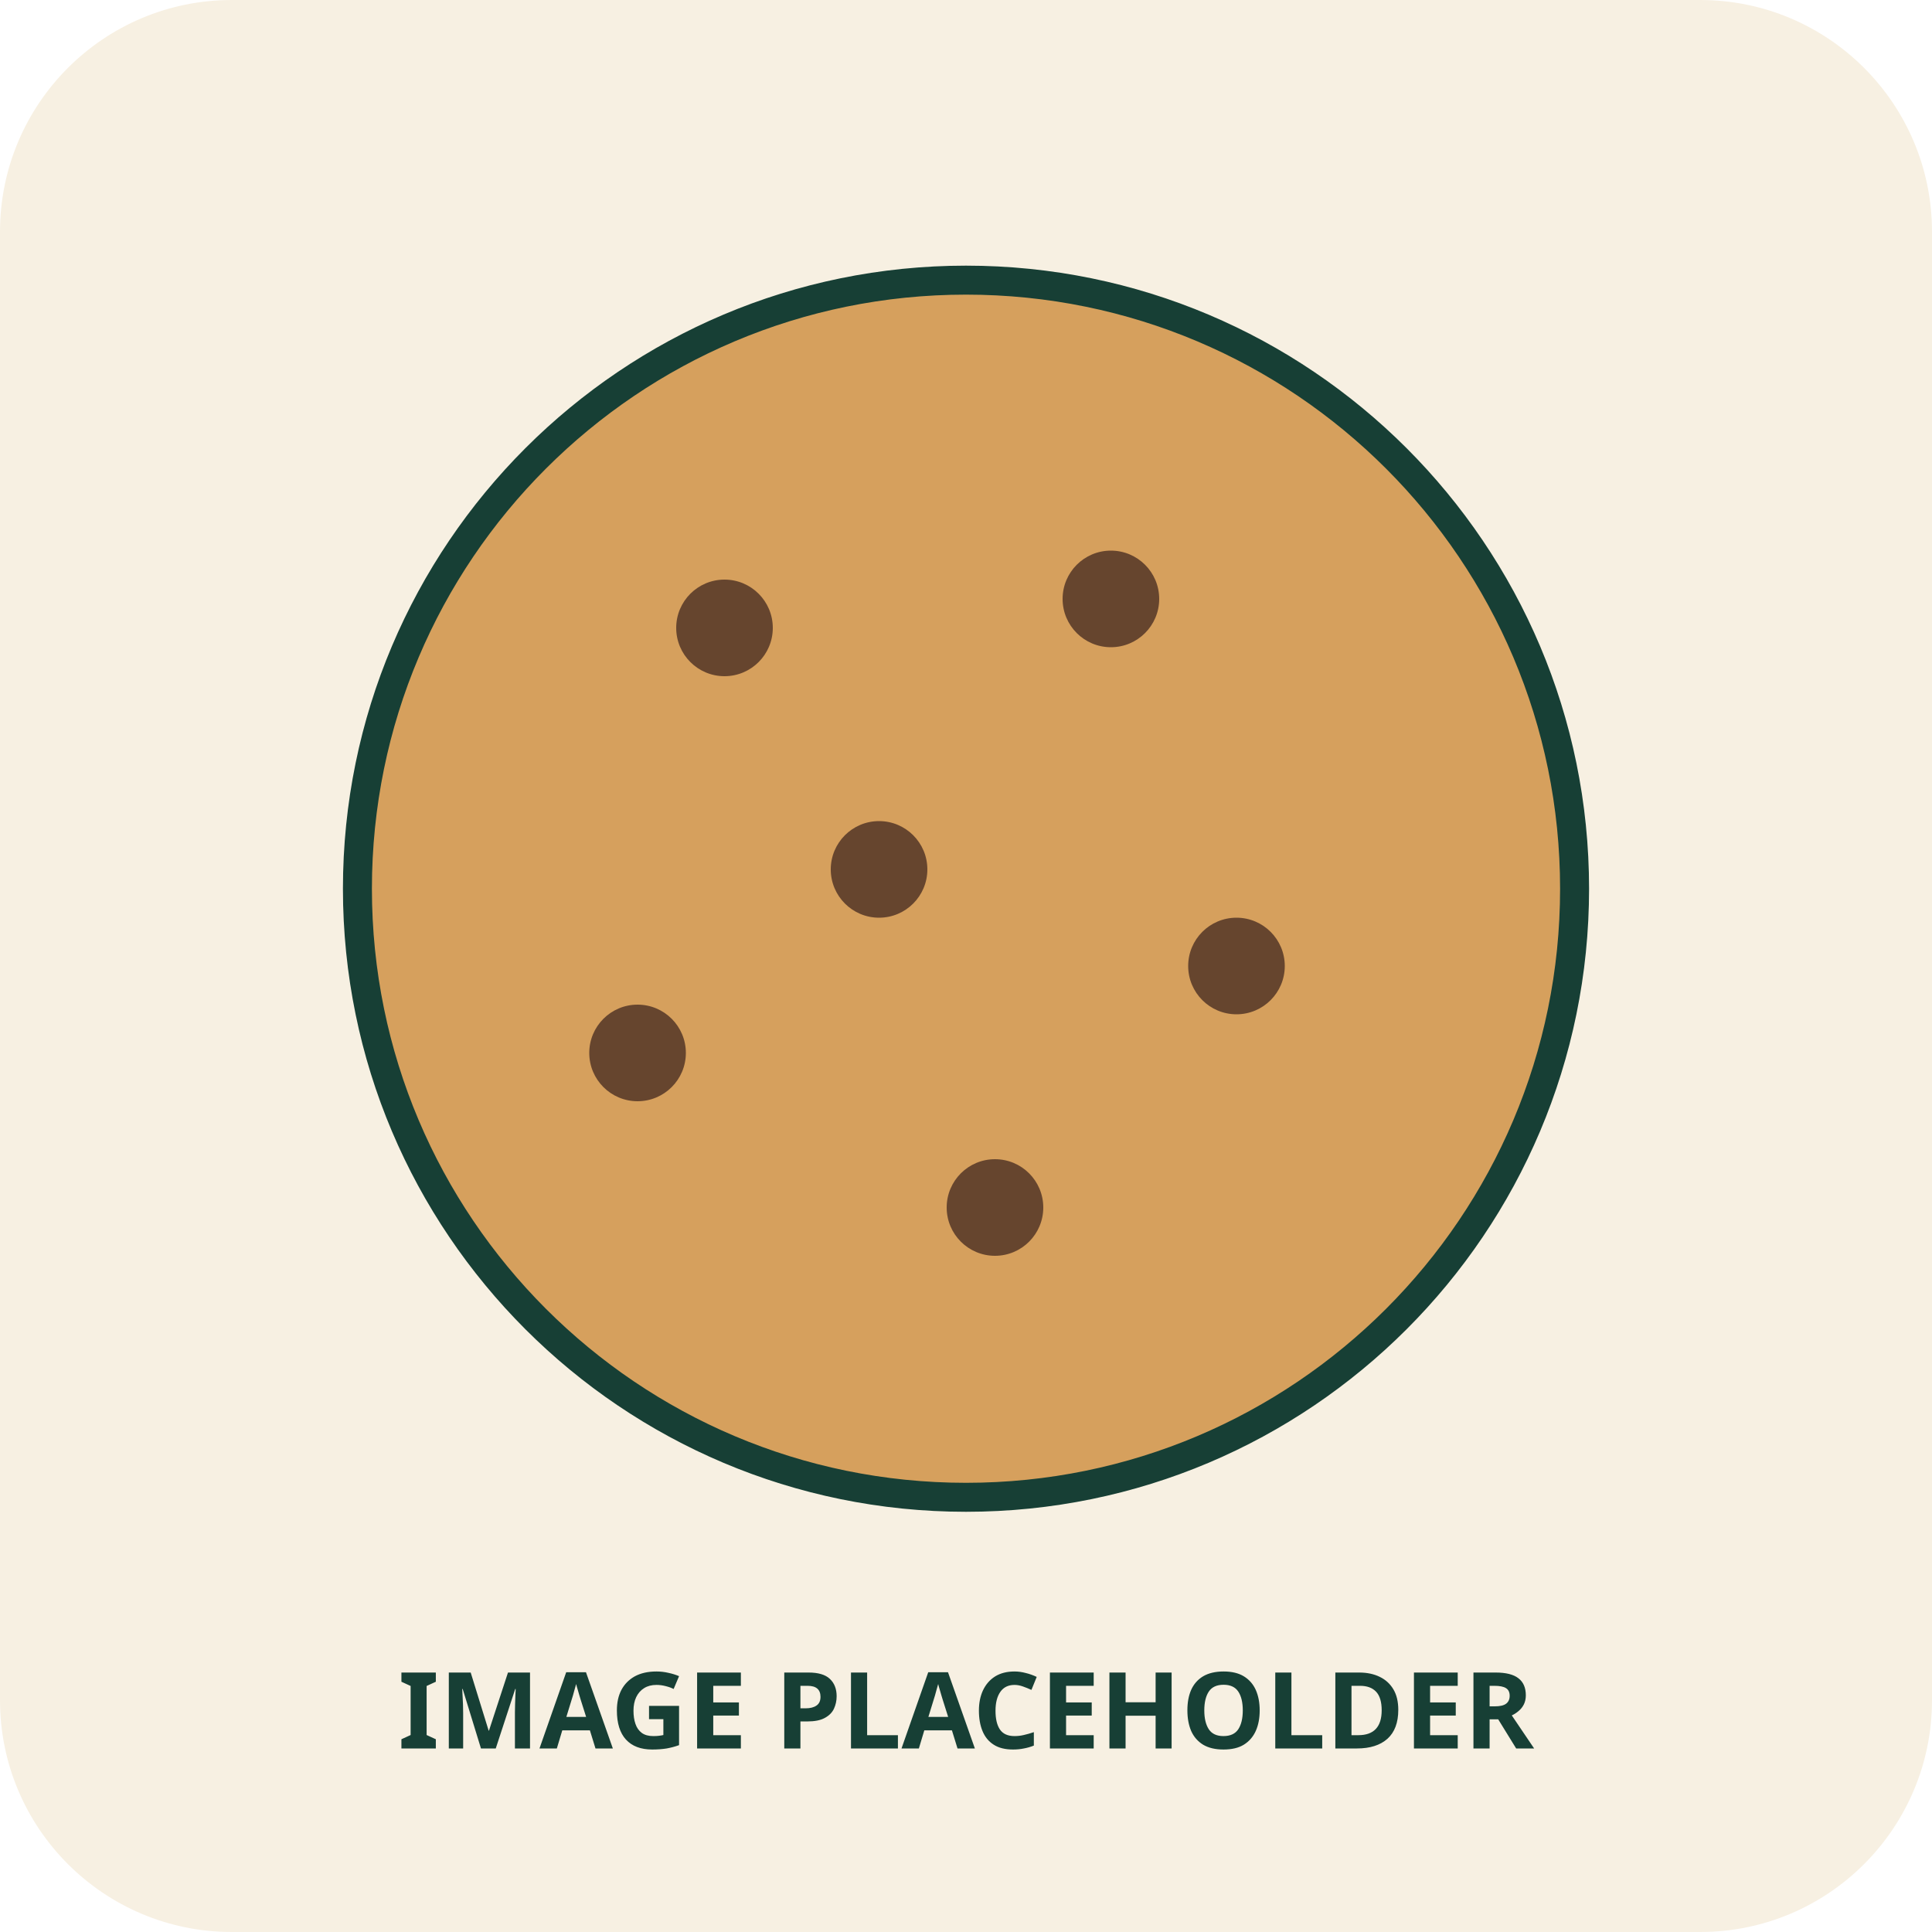
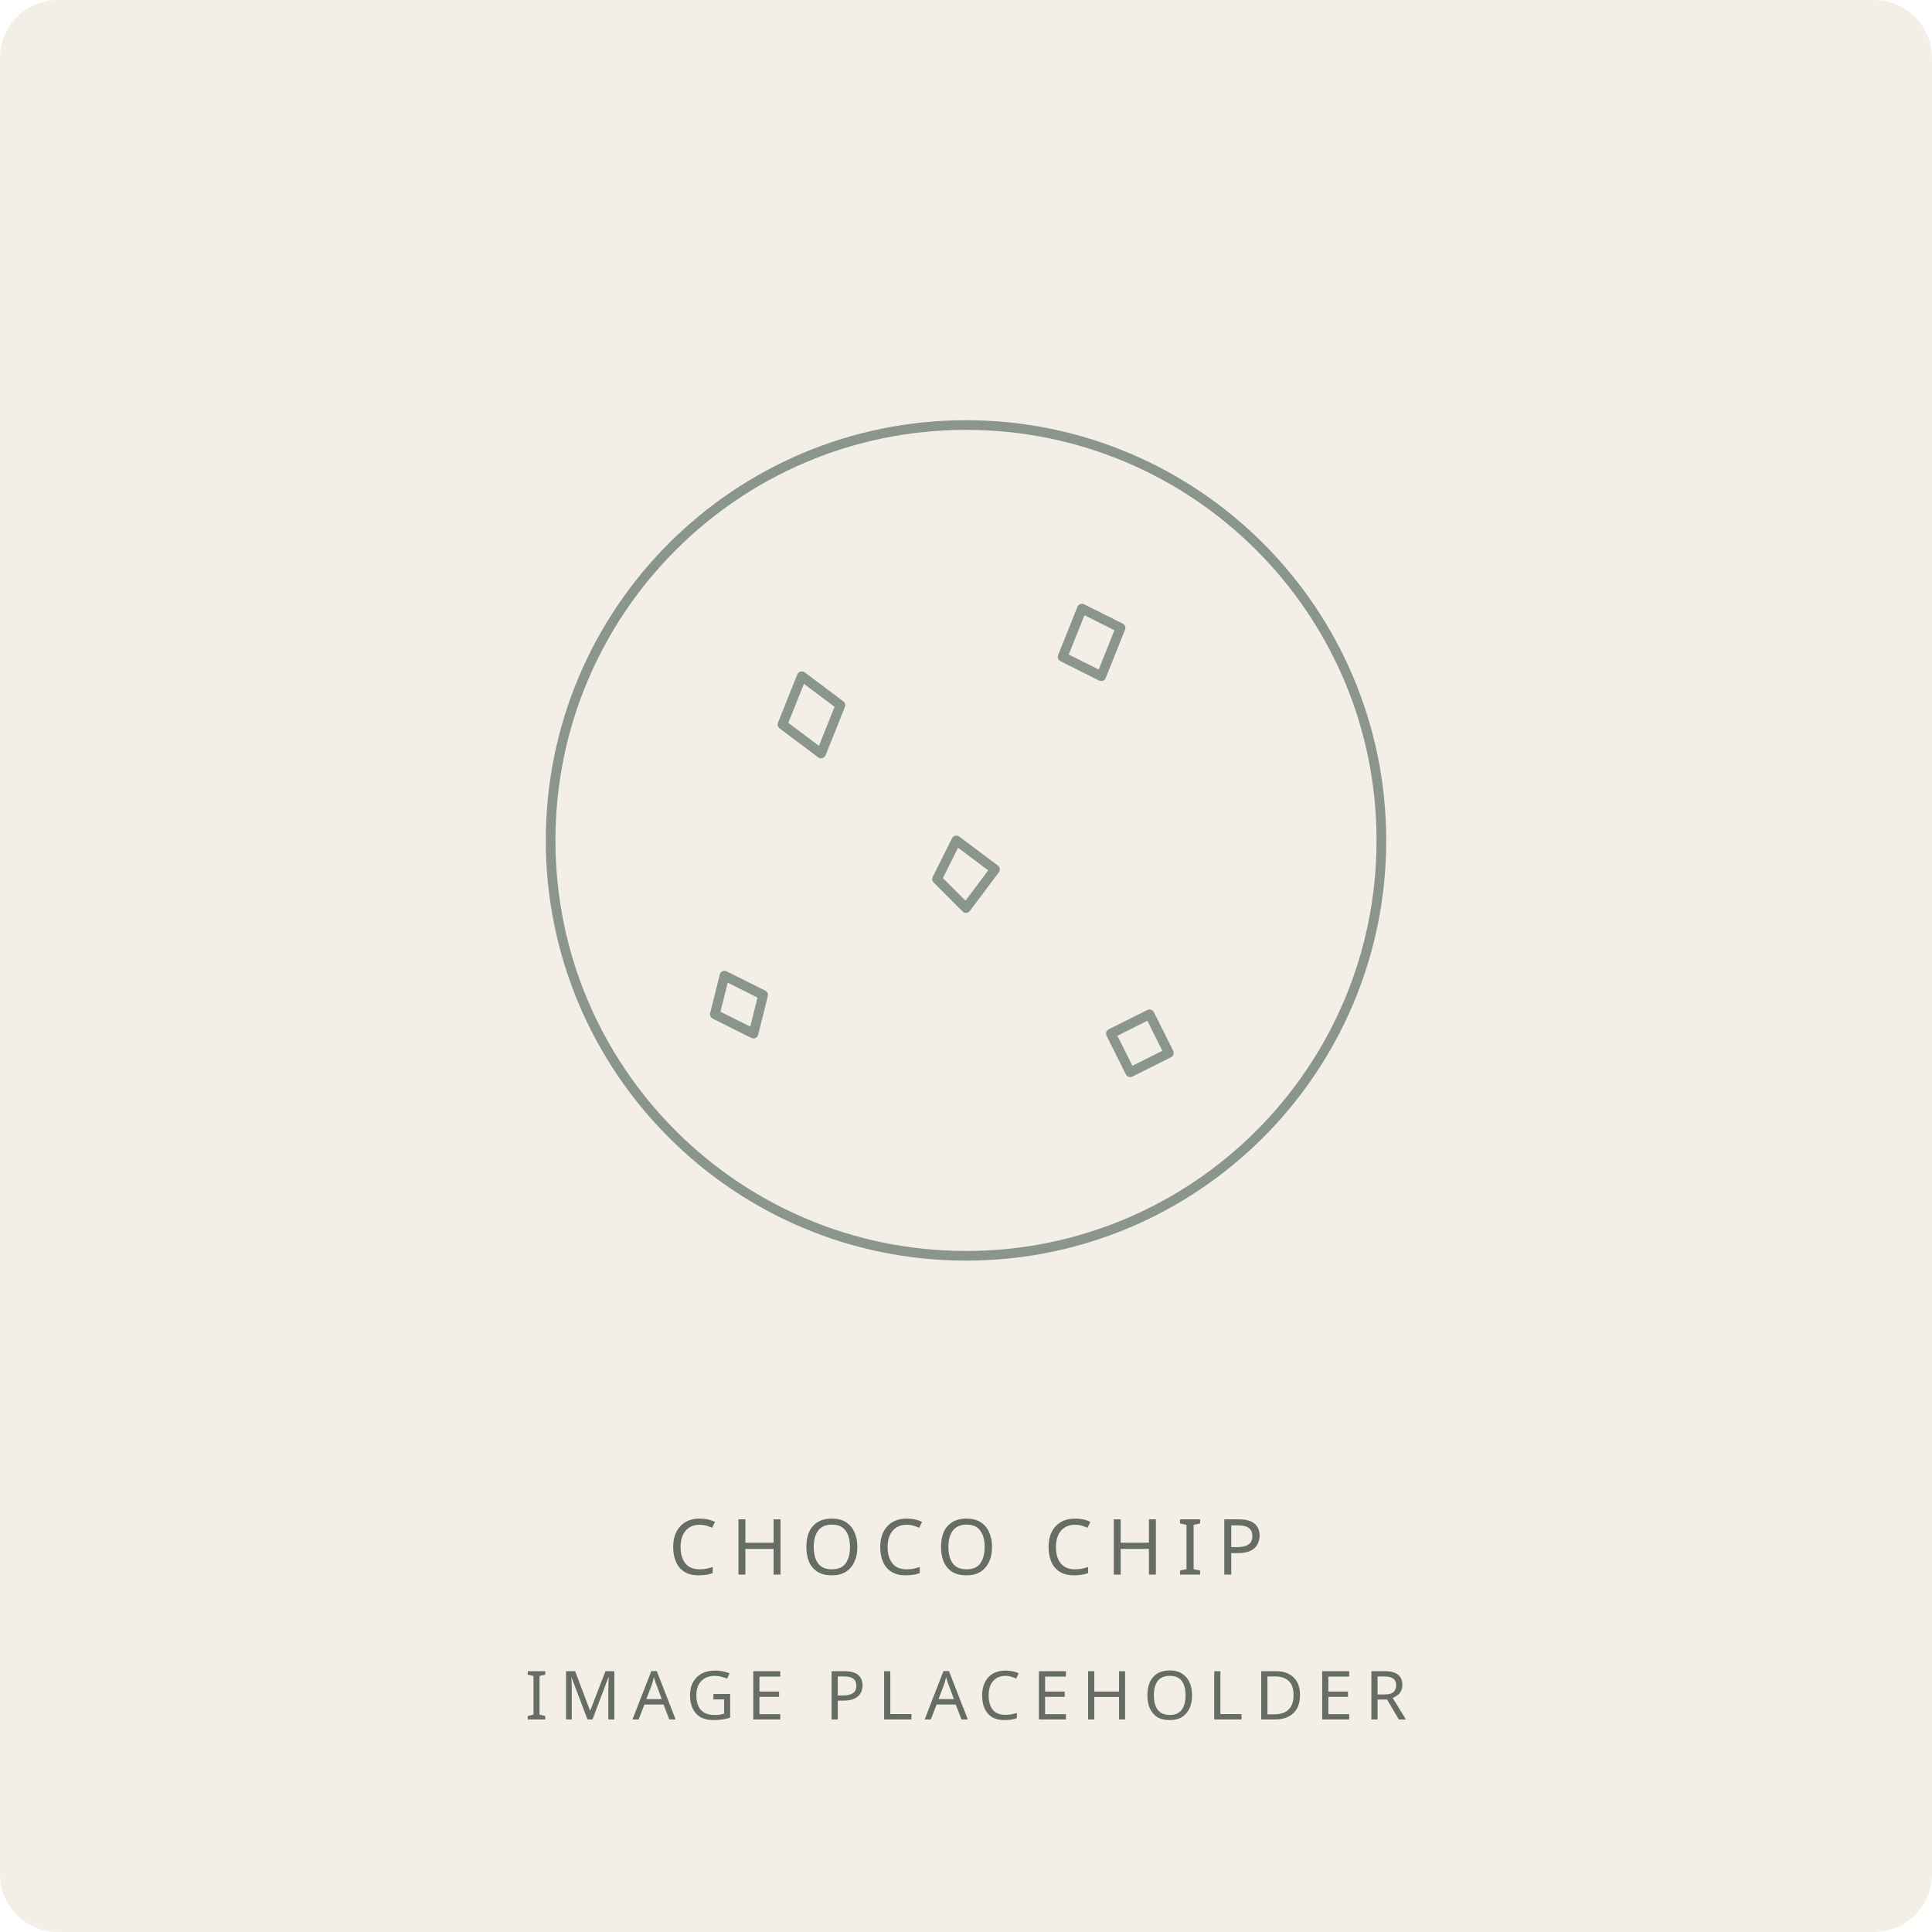
<svg xmlns="http://www.w3.org/2000/svg" width="200" height="200" viewBox="0 0 200 200" role="img">
-   <rect width="200" height="200" rx="24" fill="#f7f0e2" />
-   <circle cx="100" cy="92" r="63" fill="#d6a05d" stroke="#173f35" stroke-width="3" />
-   <circle cx="75" cy="65" r="5" fill="#66452e" />
-   <circle cx="115" cy="62" r="5" fill="#66452e" />
-   <circle cx="91" cy="90" r="5" fill="#66452e" />
-   <circle cx="128" cy="100" r="5" fill="#66452e" />
-   <circle cx="66" cy="109" r="5" fill="#66452e" />
-   <circle cx="103" cy="125" r="5" fill="#66452e" />
-   <text x="100" y="181" text-anchor="middle" fill="#173f35" font-family="sans-serif" font-size="11" font-weight="bold">IMAGE PLACEHOLDER</text>
+   <rect width="200" height="200" rx="6" fill="#f3efe7" />
+   <g fill="none" stroke="#203c34" stroke-width="1" stroke-linecap="round" stroke-linejoin="round" opacity=".5">
+     <circle cx="100" cy="87" r="43" />
+     <path d="m83 70 4 3-2 5-4-3Zm29-7 4 2-2 5-4-2ZM99 87l4 3-3 4-3-3Zm-24 14 4 2-1 4-4-2Zm40 6 4-2 2 4-4 2Z" />
+   </g>
+   <text x="100" y="163" text-anchor="middle" fill="#666d65" font-family="sans-serif" font-weight="400" font-size="8" letter-spacing="1.4">CHOCO CHIP</text>
+   <text x="100" y="178" text-anchor="middle" fill="#666d65" font-family="sans-serif" font-weight="400" font-size="7" letter-spacing="1.2">IMAGE PLACEHOLDER</text>
</svg>
